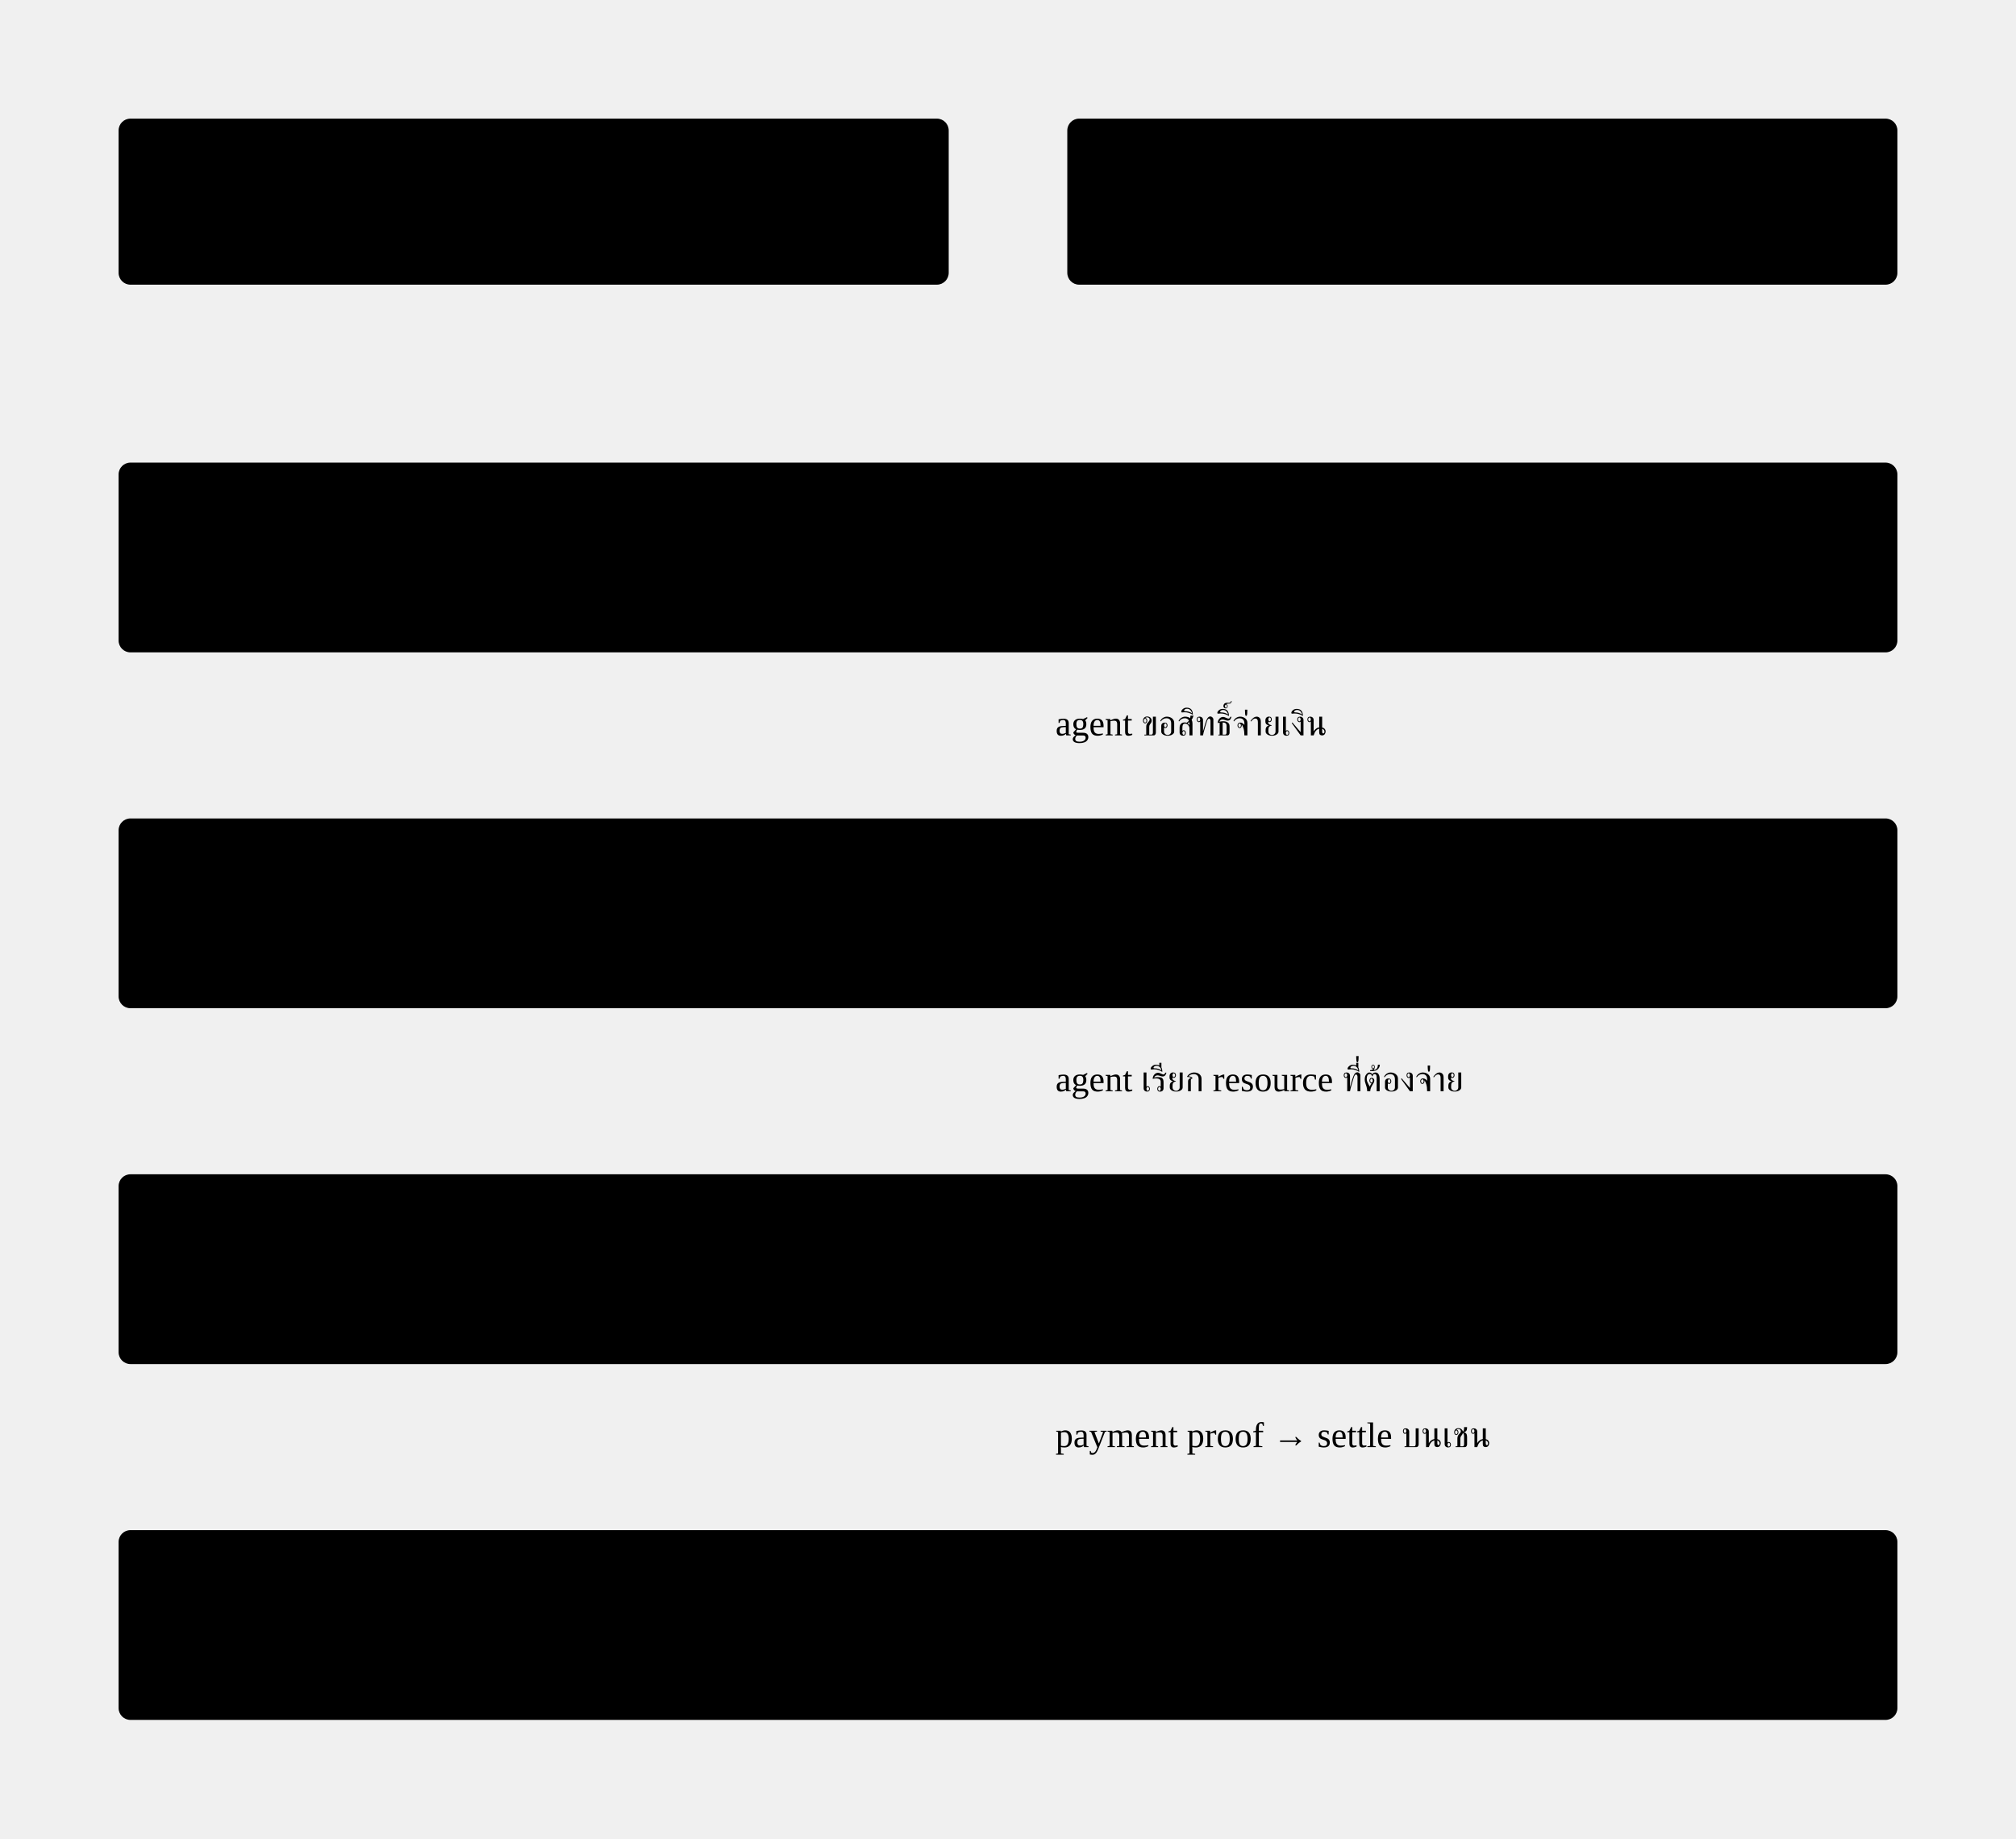
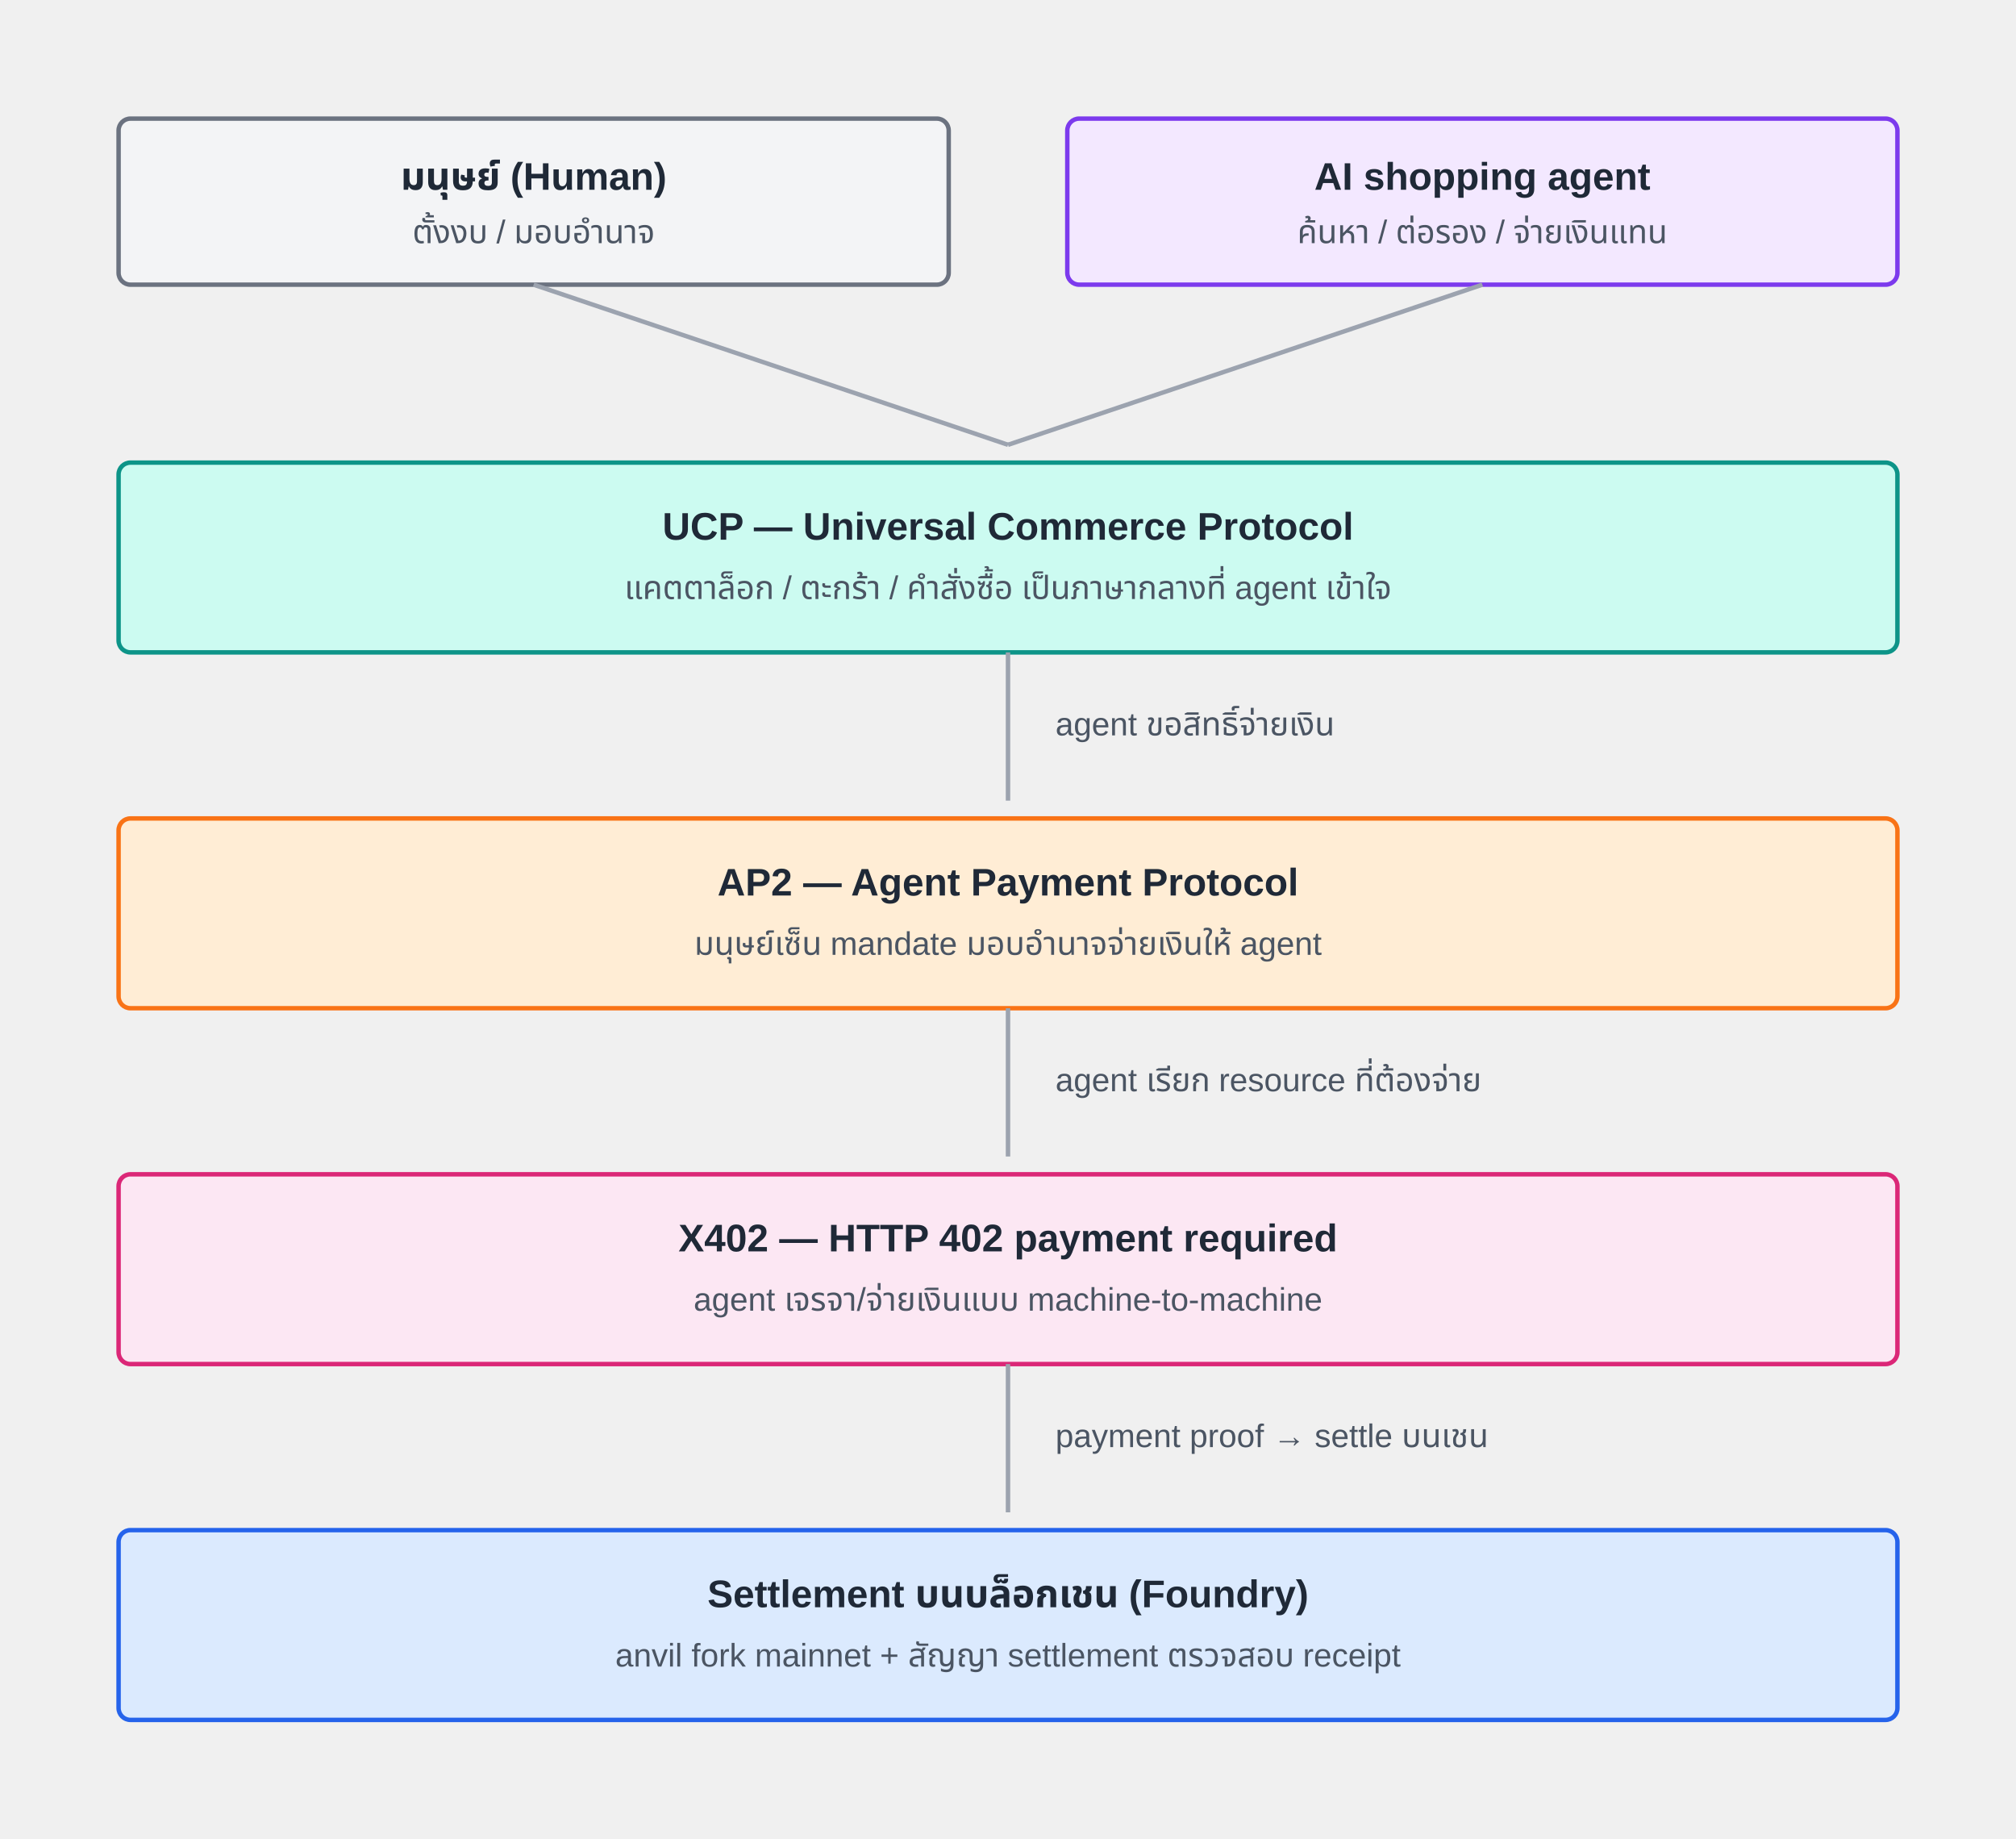
<svg xmlns="http://www.w3.org/2000/svg" width="100%" viewBox="0 0 680 620" role="img">
+   <style>
+ text{font-family:-apple-system,"Helvetica Neue","Noto Sans Thai",Arial,sans-serif;}
+ .box{fill:#ffffff;stroke-width:1.5;}
+ .th{font-size:13px;font-weight:600;fill:#1f2937;}
+ .ts{font-size:11px;fill:#4b5563;}
+ .arr{stroke:#9ca3af;stroke-width:1.5;fill:none;}
+ .leader{stroke:#cbd5e1;stroke-width:1.5;stroke-dasharray:3,3;fill:none;}
+ .c-gray .box{stroke:#6b7280;fill:#f3f4f6;}
+ .c-purple .box{stroke:#7c3aed;fill:#f3e8ff;}
+ .c-teal .box{stroke:#0d9488;fill:#ccfbf1;}
+ .c-coral .box{stroke:#f97316;fill:#ffedd5;}
+ .c-pink .box{stroke:#db2777;fill:#fce7f3;}
+ .c-blue .box{stroke:#2563eb;fill:#dbeafe;}
+ </style>
  <g class="c-gray">
    <rect x="40" y="40" width="280" height="56" rx="4" class="box" />
    <text x="180" y="64" text-anchor="middle" class="th">มนุษย์ (Human)</text>
    <text x="180" y="82" text-anchor="middle" class="ts">ตั้งงบ / มอบอำนาจ</text>
  </g>
  <g class="c-purple">
    <rect x="360" y="40" width="280" height="56" rx="4" class="box" />
    <text x="500" y="64" text-anchor="middle" class="th">AI shopping agent</text>
    <text x="500" y="82" text-anchor="middle" class="ts">ค้นหา / ต่อรอง / จ่ายเงินแทน</text>
  </g>
  <line x1="180" y1="96" x2="340" y2="150" class="arr" />
  <line x1="500" y1="96" x2="340" y2="150" class="arr" />
  <g class="c-teal">
    <rect x="40" y="156" width="600" height="64" rx="4" class="box" />
    <text x="340" y="182" text-anchor="middle" class="th">UCP — Universal Commerce Protocol</text>
    <text x="340" y="202" text-anchor="middle" class="ts">แคตตาล็อก / ตะกร้า / คำสั่งซื้อ เป็นภาษากลางที่ agent เข้าใจ</text>
  </g>
  <line x1="340" y1="220" x2="340" y2="270" class="arr" />
  <text x="356" y="248" class="ts">agent ขอสิทธิ์จ่ายเงิน</text>
  <g class="c-coral">
    <rect x="40" y="276" width="600" height="64" rx="4" class="box" />
    <text x="340" y="302" text-anchor="middle" class="th">AP2 — Agent Payment Protocol</text>
    <text x="340" y="322" text-anchor="middle" class="ts">มนุษย์เซ็น mandate มอบอำนาจจ่ายเงินให้ agent</text>
  </g>
  <line x1="340" y1="340" x2="340" y2="390" class="arr" />
  <text x="356" y="368" class="ts">agent เรียก resource ที่ต้องจ่าย</text>
  <g class="c-pink">
    <rect x="40" y="396" width="600" height="64" rx="4" class="box" />
    <text x="340" y="422" text-anchor="middle" class="th">X402 — HTTP 402 payment required</text>
    <text x="340" y="442" text-anchor="middle" class="ts">agent เจรจา/จ่ายเงินแบบ machine-to-machine</text>
  </g>
  <line x1="340" y1="460" x2="340" y2="510" class="arr" />
  <text x="356" y="488" class="ts">payment proof → settle บนเชน</text>
  <g class="c-blue">
    <rect x="40" y="516" width="600" height="64" rx="4" class="box" />
    <text x="340" y="542" text-anchor="middle" class="th">Settlement บนบล็อกเชน (Foundry)</text>
    <text x="340" y="562" text-anchor="middle" class="ts">anvil fork mainnet + สัญญา settlement ตรวจสอบ receipt</text>
  </g>
</svg>
